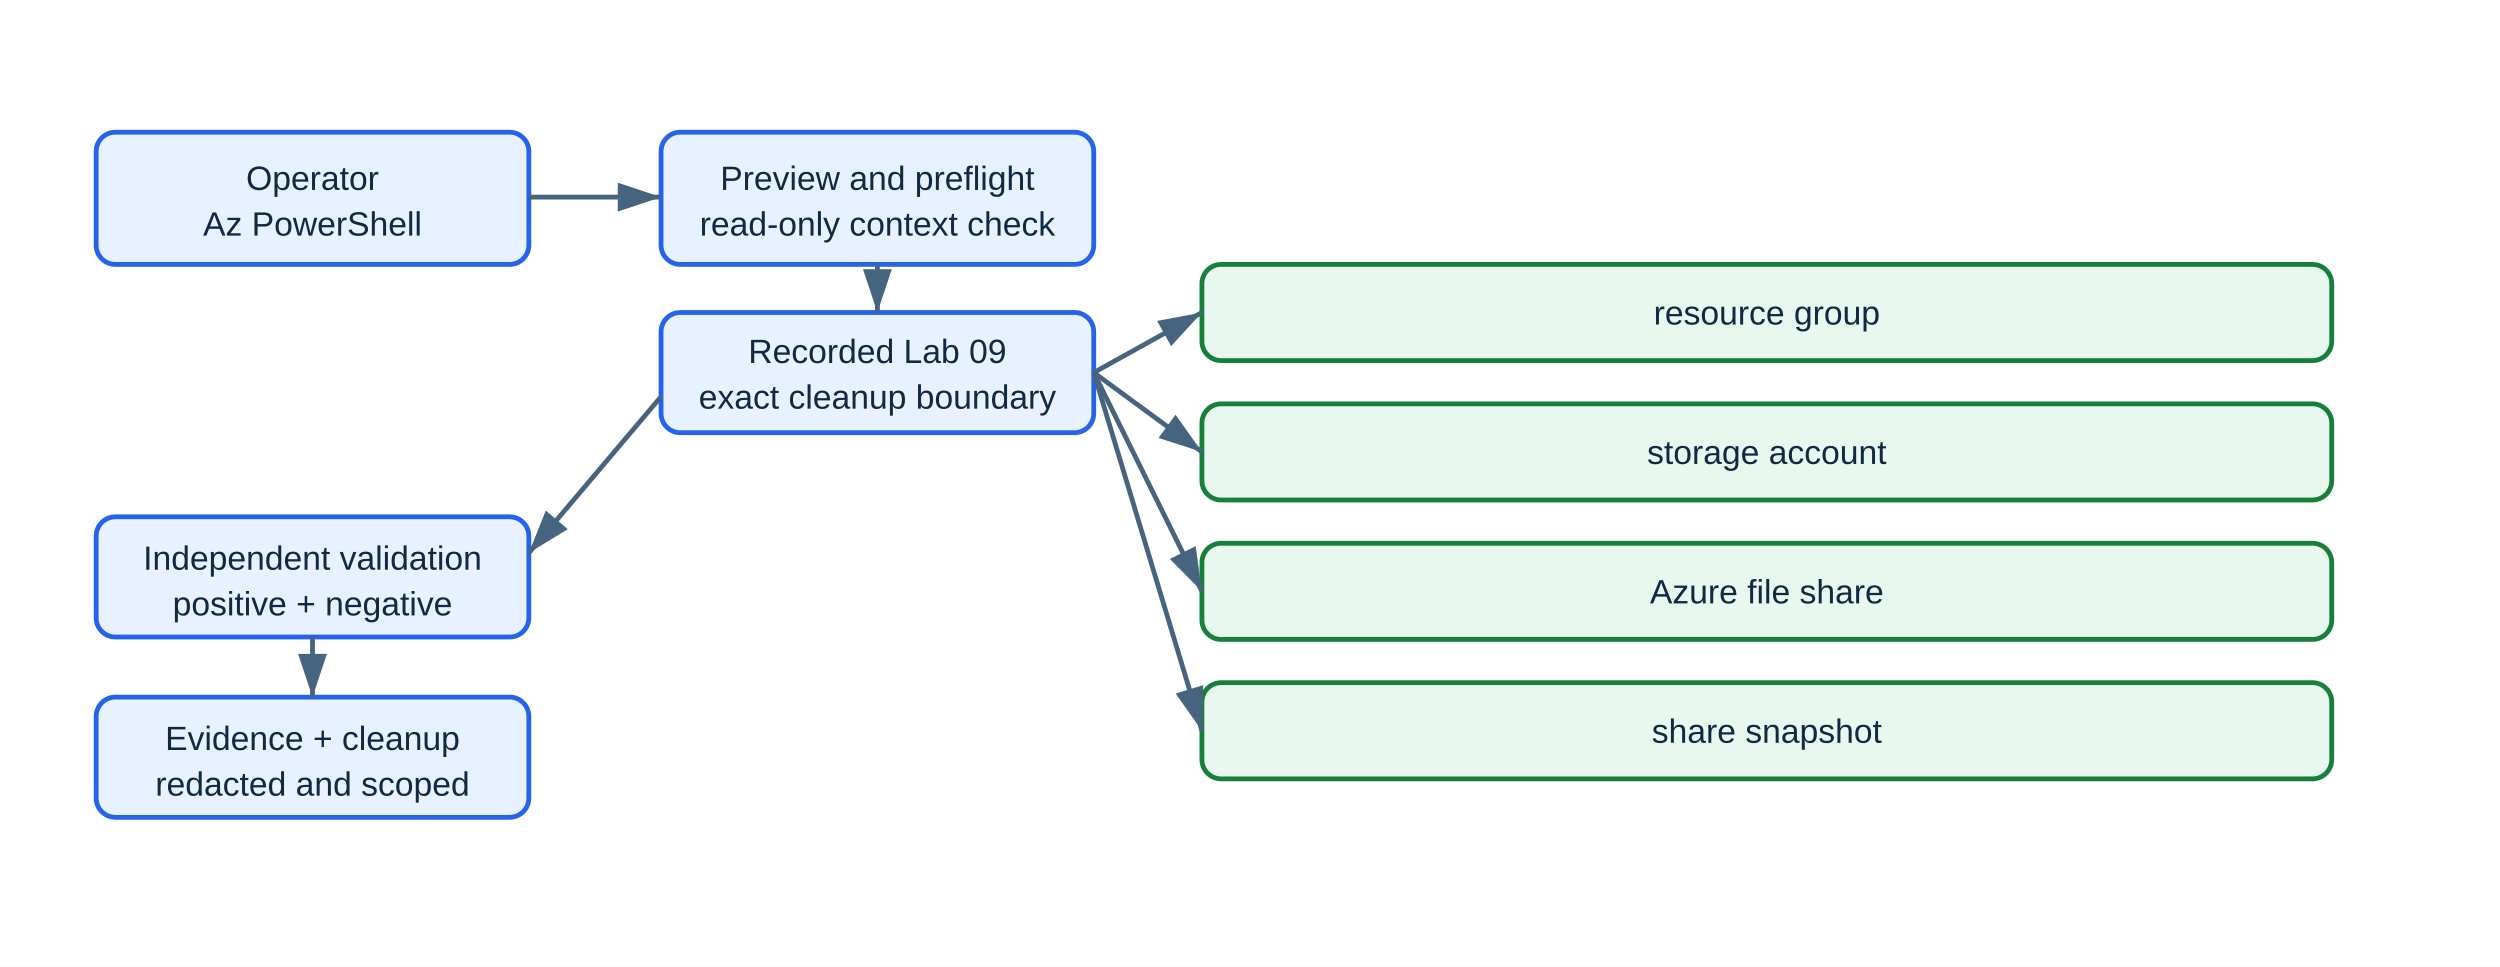
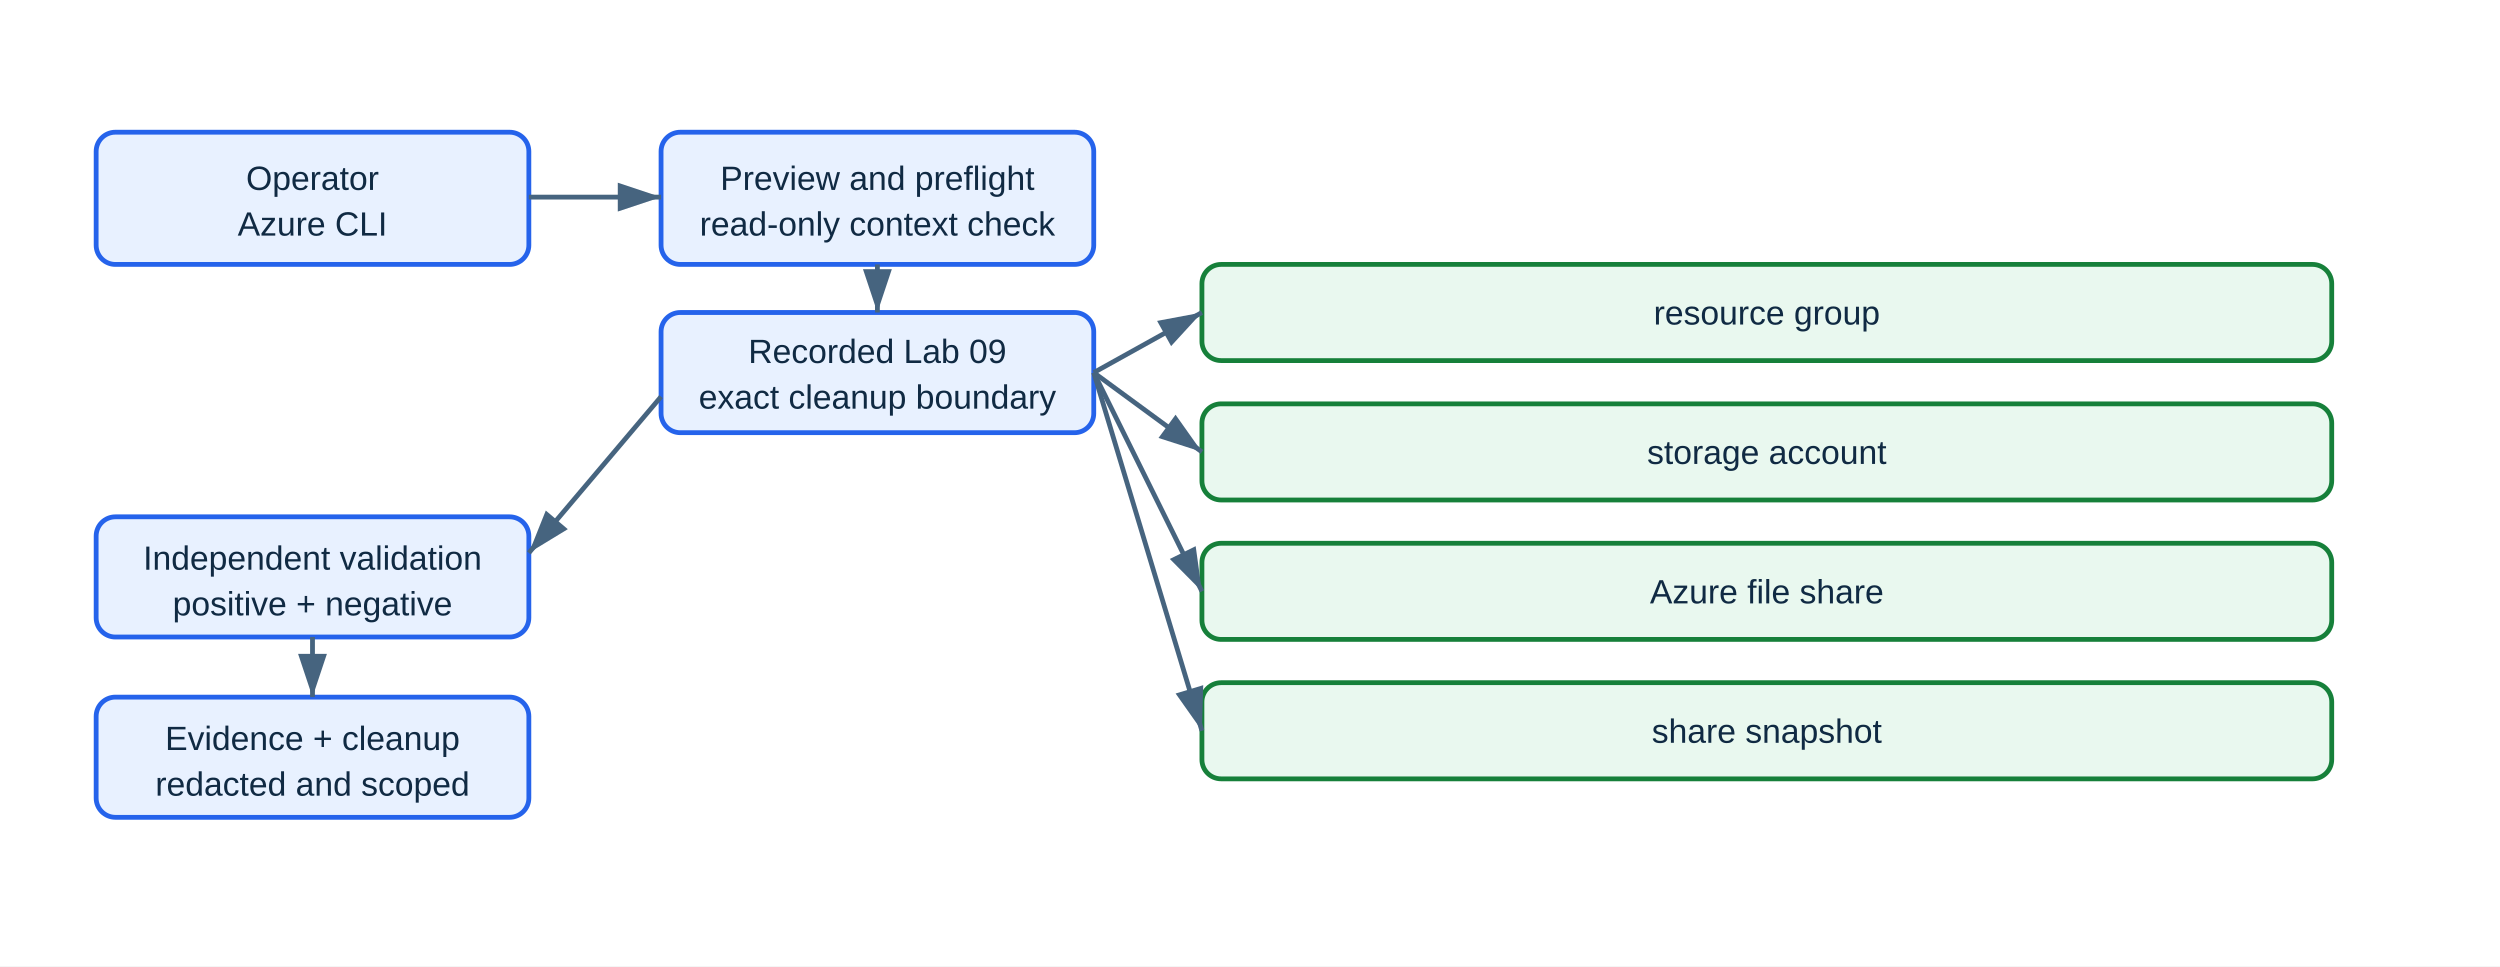
<svg xmlns="http://www.w3.org/2000/svg" width="1040" height="402" viewBox="0 0 1040 402" role="img" aria-labelledby="title desc">
  <defs>
    <marker id="arrow" markerWidth="10" markerHeight="10" refX="9" refY="3" orient="auto">
      <path d="M0,0 L0,6 L9,3 z" fill="#46647f" />
    </marker>
  </defs>
  <style>text{font-family:Segoe UI,Arial,sans-serif;font-size:14px;fill:#102a43} .control{fill:#e8f1ff;stroke:#2563eb;stroke-width:2} .resource{fill:#e9f8ef;stroke:#16803a;stroke-width:2} .arrow{fill:none;stroke:#46647f;stroke-width:2;marker-end:url(#arrow)}</style>
  <rect width="100%" height="100%" fill="#ffffff" />
  <rect x="40" y="55" width="180" height="55" rx="8" class="control" />
  <text x="130" y="79" text-anchor="middle">Operator</text>
-   <text x="130" y="98" text-anchor="middle">Az PowerShell</text>
+   <text x="130" y="98" text-anchor="middle">Azure CLI</text>
  <rect x="275" y="55" width="180" height="55" rx="8" class="control" />
  <text x="365" y="79" text-anchor="middle">Preview and preflight</text>
  <text x="365" y="98" text-anchor="middle">read-only context check</text>
  <path d="M220 82 L275 82" class="arrow" />
  <rect x="275" y="130" width="180" height="50" rx="8" class="control" />
  <text x="365" y="151" text-anchor="middle">Recorded Lab 09</text>
  <text x="365" y="170" text-anchor="middle">exact cleanup boundary</text>
  <path d="M365 110 L365 130" class="arrow" />
  <rect x="500" y="110" width="470" height="40" rx="8" class="resource" />
  <text x="735" y="135" text-anchor="middle">resource group</text>
  <rect x="500" y="168" width="470" height="40" rx="8" class="resource" />
  <text x="735" y="193" text-anchor="middle">storage account</text>
  <rect x="500" y="226" width="470" height="40" rx="8" class="resource" />
  <text x="735" y="251" text-anchor="middle">Azure file share</text>
  <rect x="500" y="284" width="470" height="40" rx="8" class="resource" />
  <text x="735" y="309" text-anchor="middle">share snapshot</text>
  <path d="M 455 155 L 500 130" class="arrow" />
  <path d="M 455 155 L 500 188" class="arrow" />
  <path d="M 455 155 L 500 246" class="arrow" />
  <path d="M 455 155 L 500 304" class="arrow" />
  <rect x="40" y="215" width="180" height="50" rx="8" class="control" />
  <text x="130" y="237" text-anchor="middle">Independent validation</text>
  <text x="130" y="256" text-anchor="middle">positive + negative</text>
  <path d="M275 165 L220 230" class="arrow" />
  <rect x="40" y="290" width="180" height="50" rx="8" class="control" />
  <text x="130" y="312" text-anchor="middle">Evidence + cleanup</text>
  <text x="130" y="331" text-anchor="middle">redacted and scoped</text>
  <path d="M130 265 L130 290" class="arrow" />
</svg>
